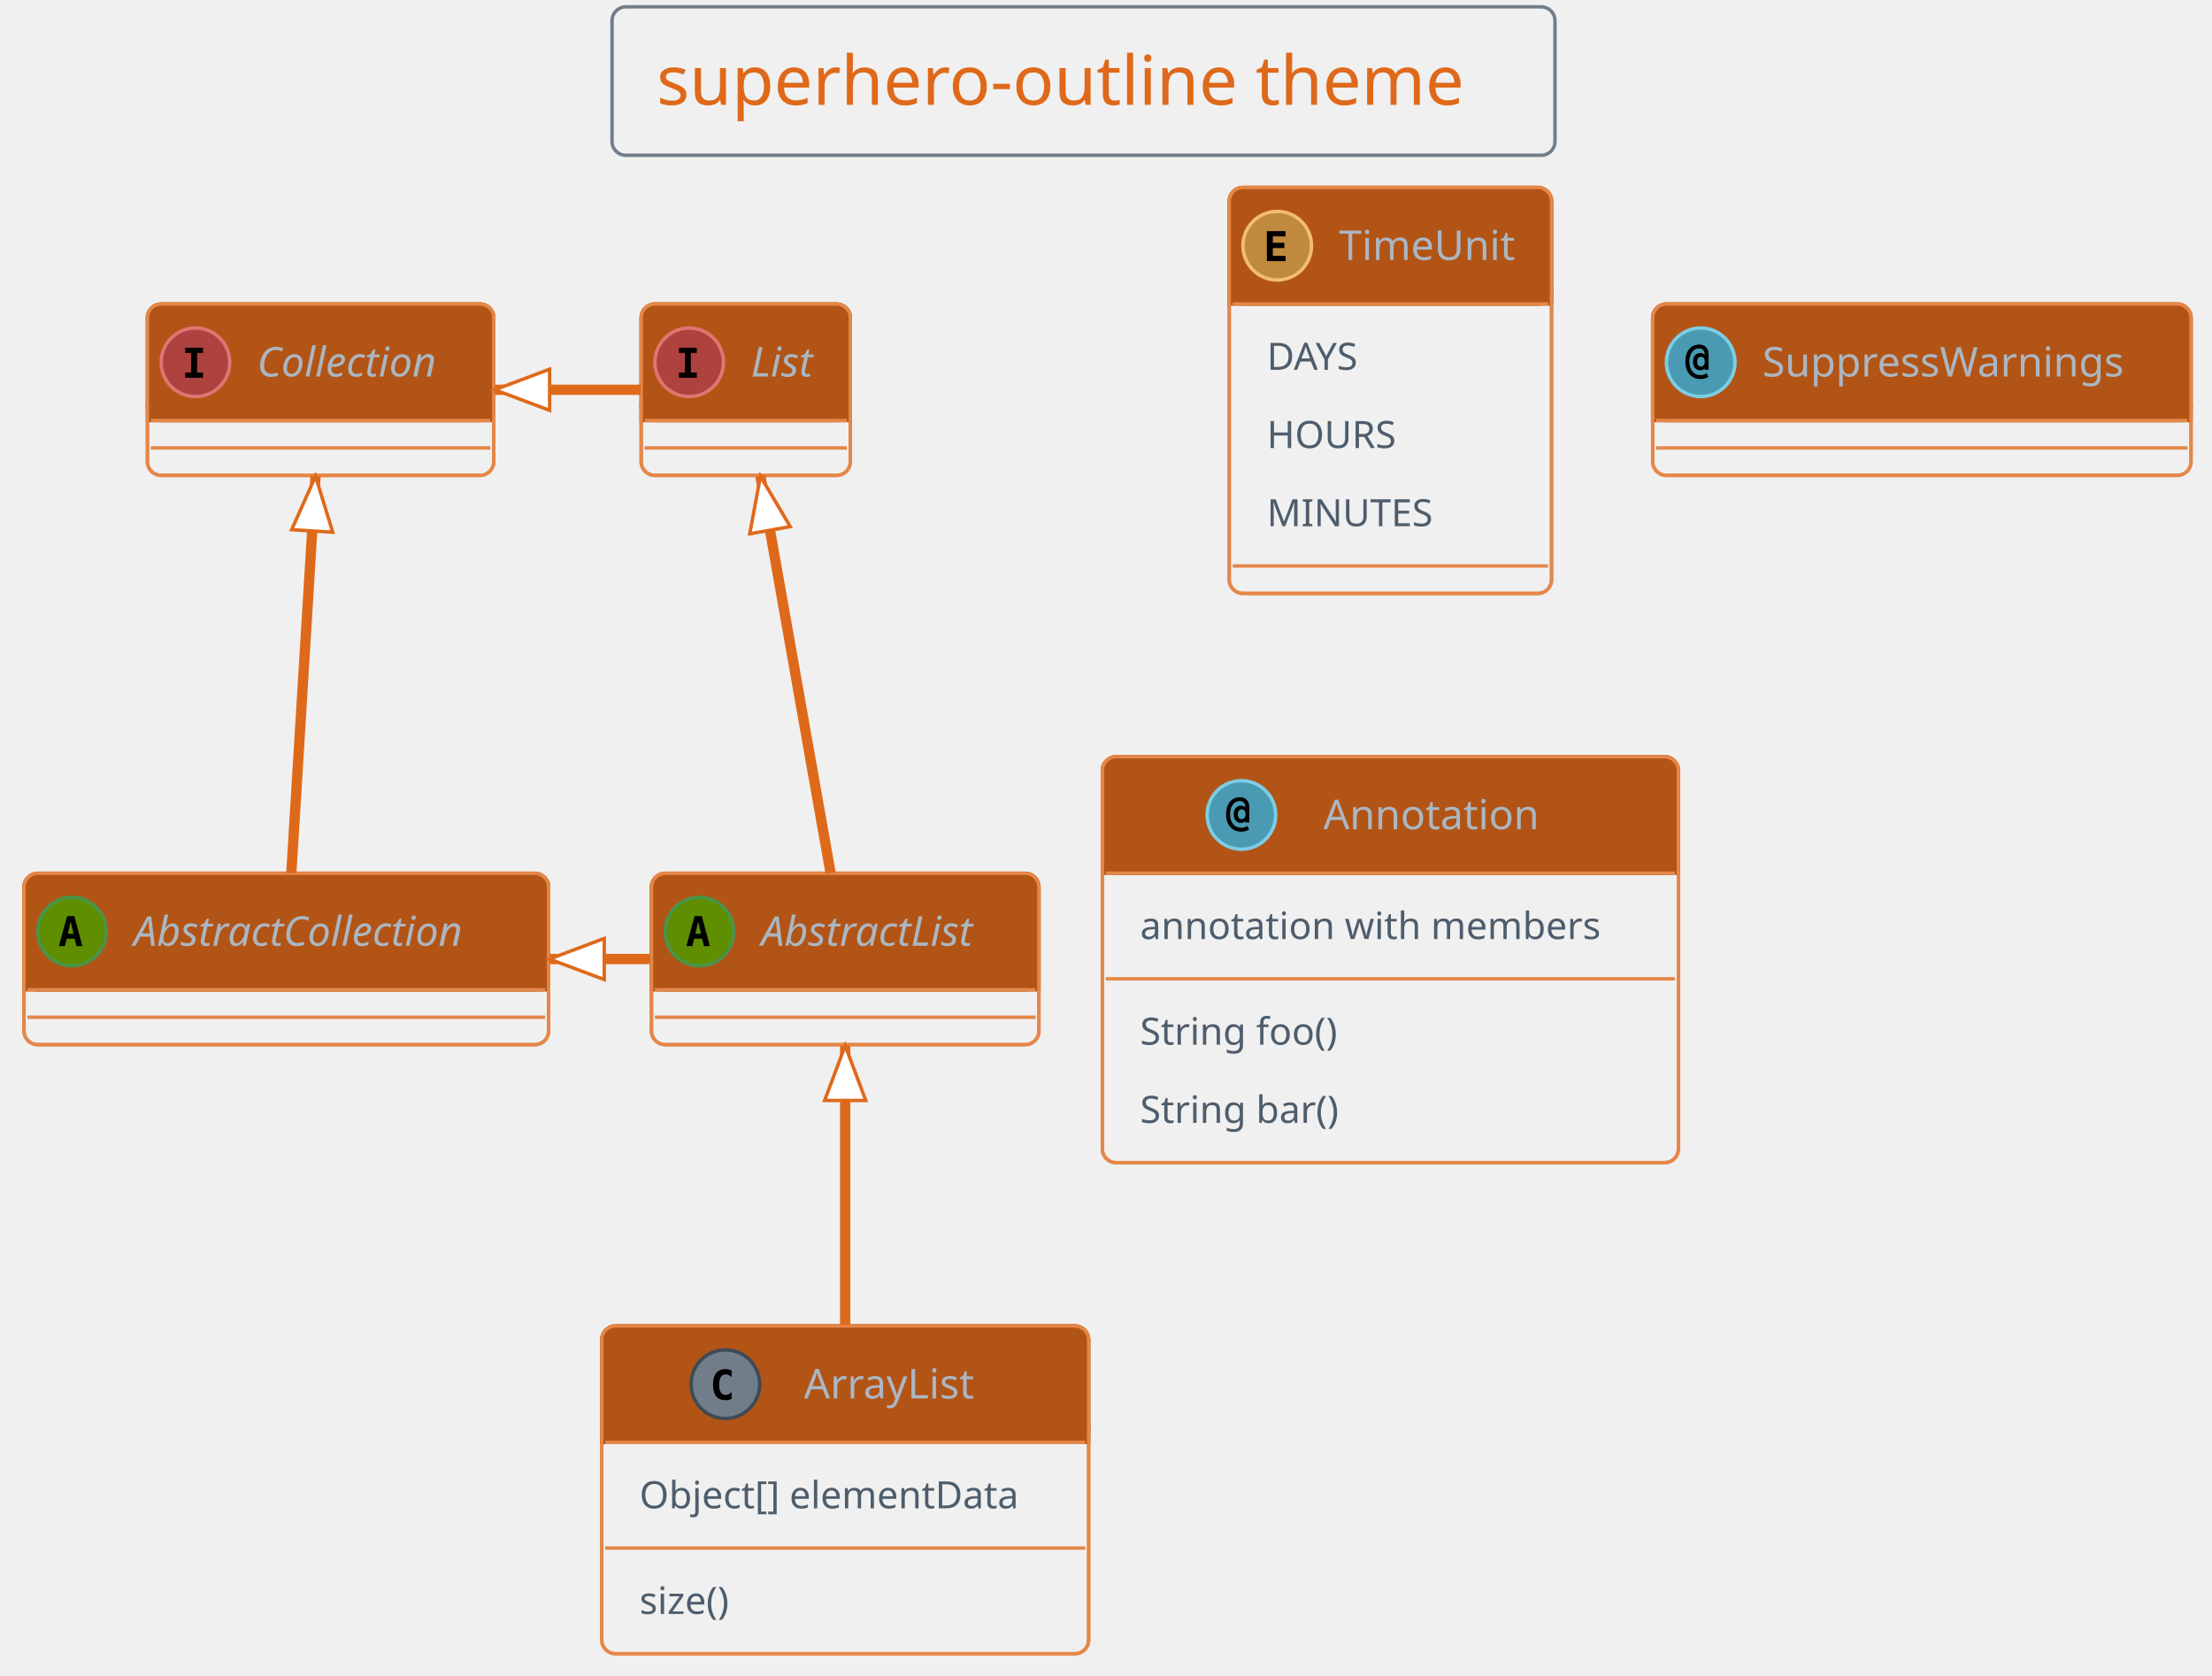
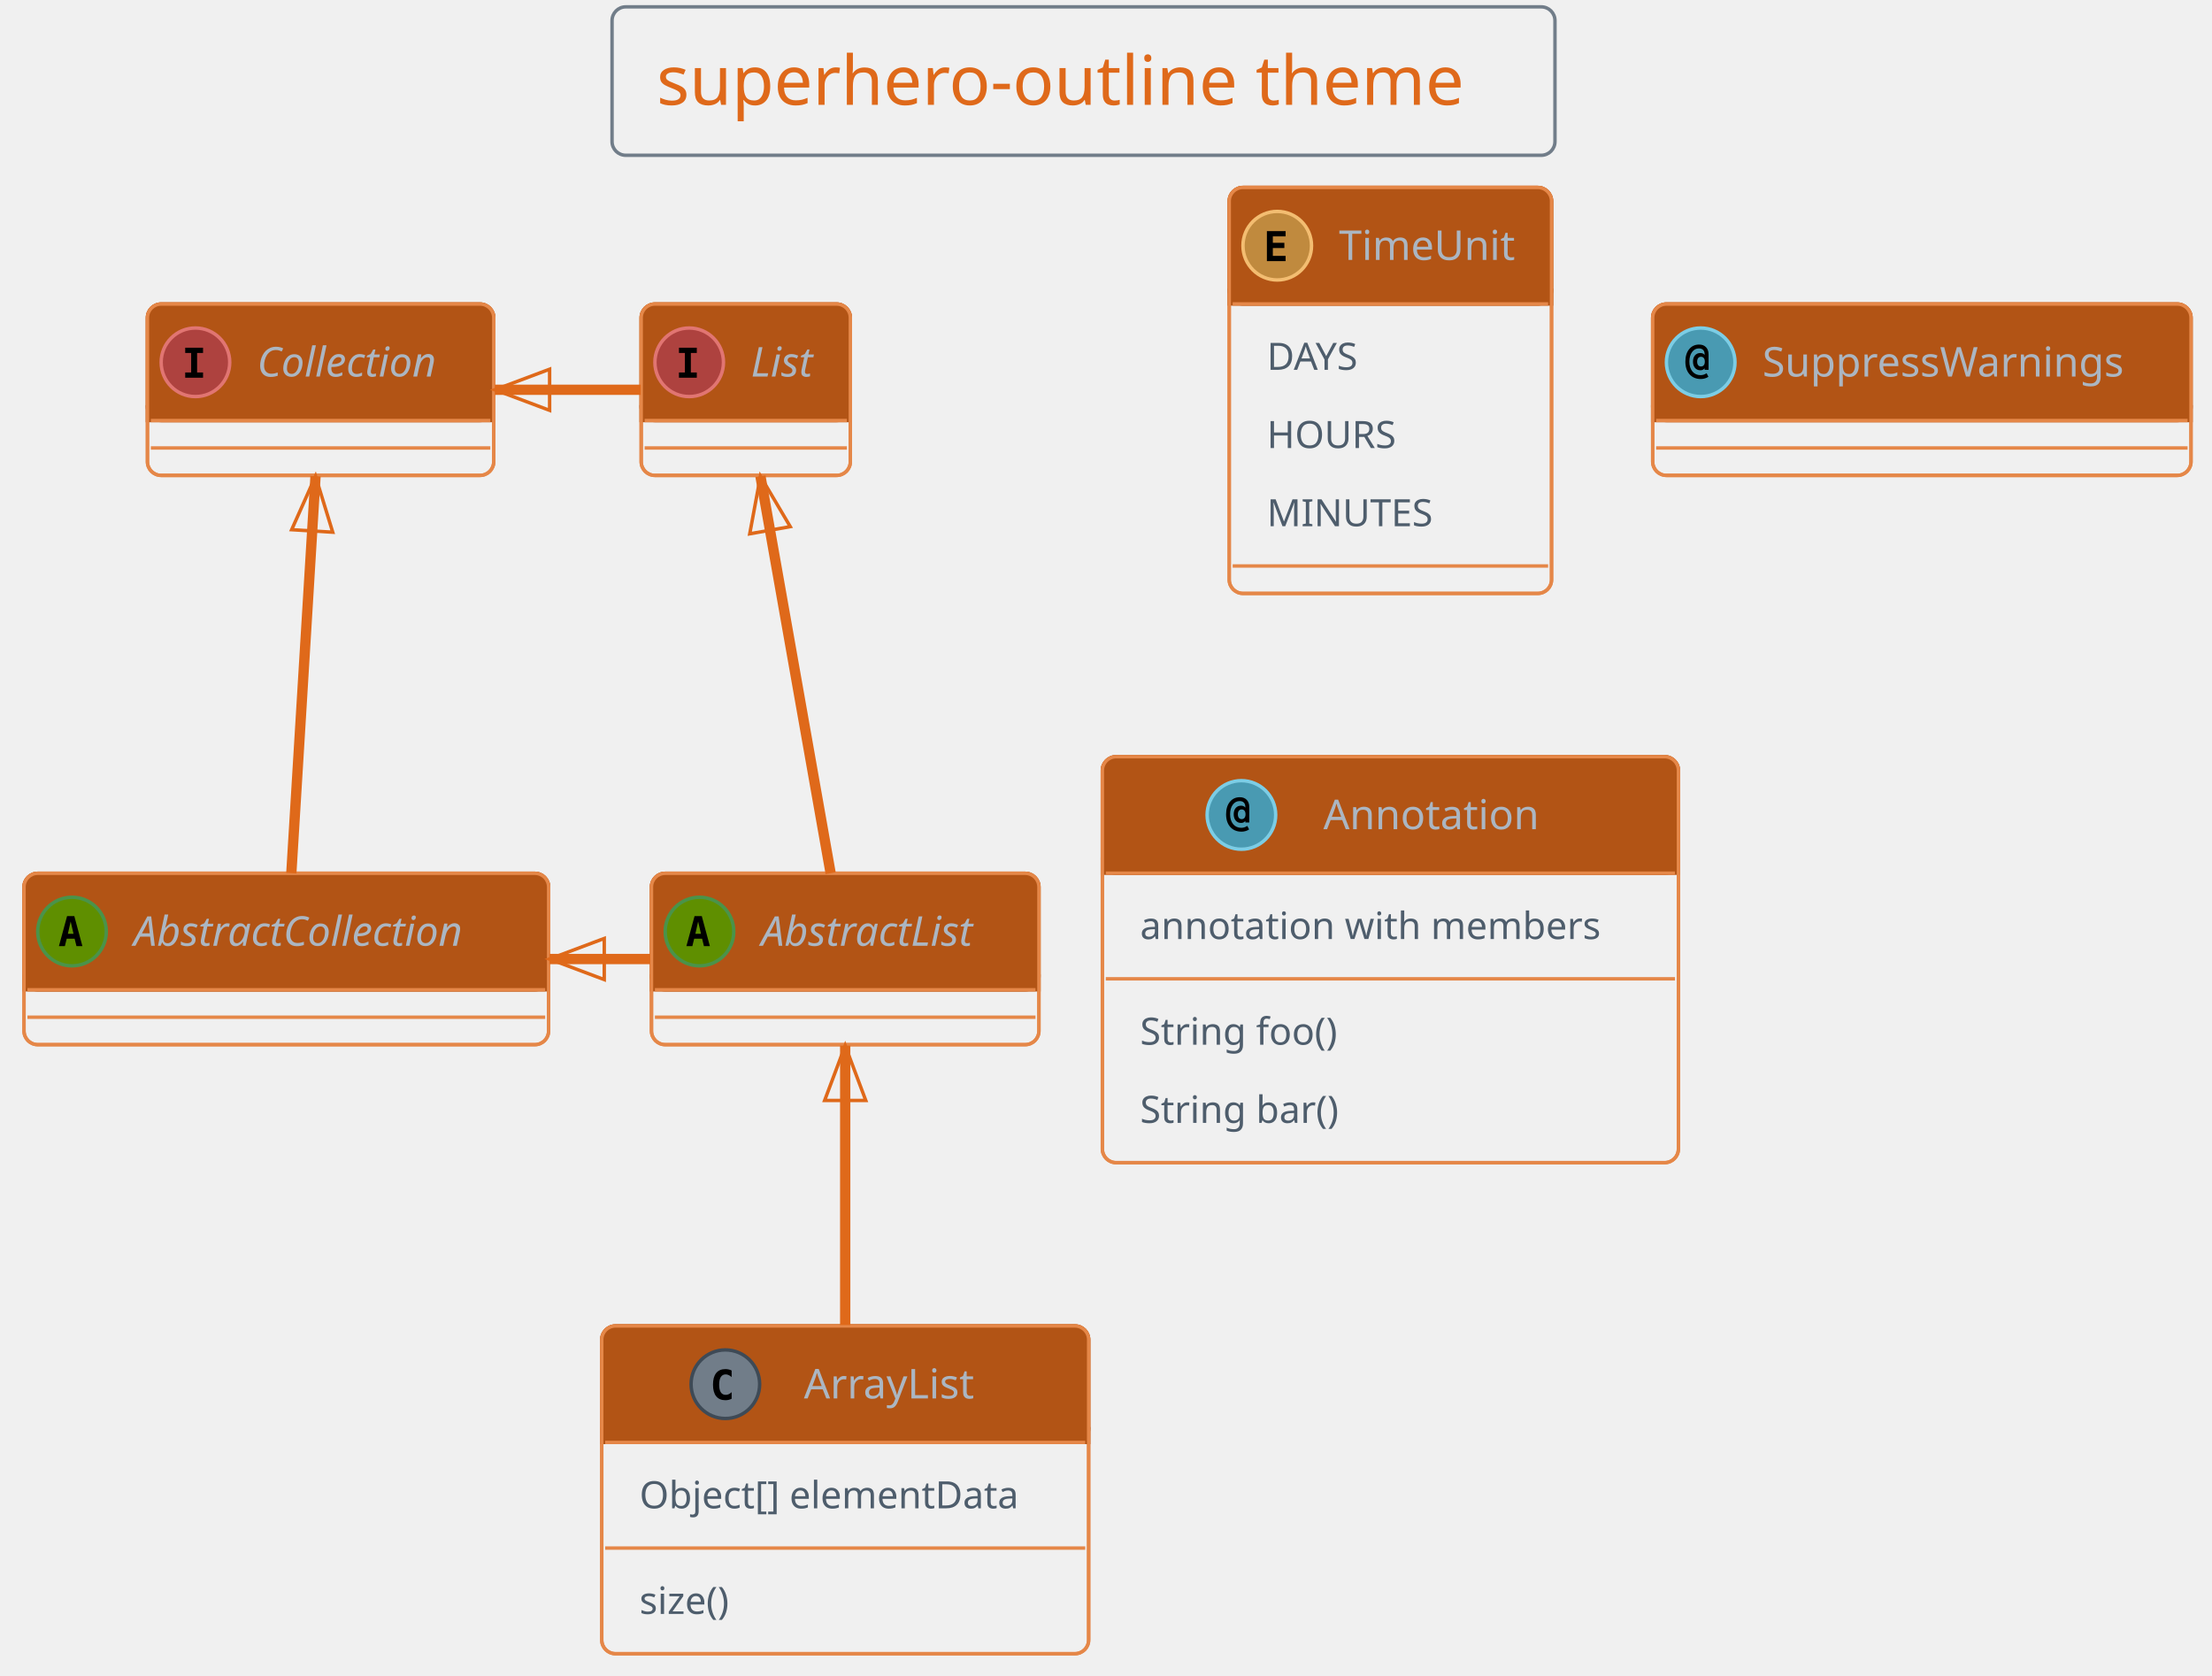
<svg xmlns="http://www.w3.org/2000/svg" contentScriptType="application/ecmascript" contentStyleType="text/css" height="509.375px" preserveAspectRatio="none" style="width:672px;height:509px;background:#00000000;" version="1.1" viewBox="0 0 672 509" width="672.917px" zoomAndPan="magnify">
  <defs />
  <g>
    <rect height="45.085" rx="4.167" ry="4.167" style="stroke:#717D89;stroke-width:1.042;fill:none;" width="286.458" x="185.938" y="2.083" />
    <text fill="#DF691A" font-family="Verdana" font-size="20.833" lengthAdjust="spacing" textLength="259.375" x="199.479" y="31.838">superhero-outline theme</text>
    <rect codeLine="7" height="52.051" id="AbstractList" rx="4.167" ry="4.167" style="stroke:#E58748;stroke-width:1.042;fill:none;" width="117.708" x="197.917" y="265.275" />
    <rect fill="#B25415" height="35.384" rx="4.167" ry="4.167" style="stroke:#B25415;stroke-width:1.042;" width="117.708" x="197.917" y="265.275" />
    <rect fill="#B25415" height="4.167" style="stroke:#B25415;stroke-width:1.042;" width="117.708" x="197.917" y="296.493" />
    <rect codeLine="7" fill="none" height="52.051" id="AbstractList" rx="4.167" ry="4.167" style="stroke:#E58748;stroke-width:1.042;" width="117.708" x="197.917" y="265.275" />
    <ellipse cx="212.5" cy="282.967" fill="#5F8F00" rx="10.417" ry="10.417" style="stroke:#4A934A;stroke-width:1.042;" />
    <path d="M212.093,279.923 L211.247,283.651 L212.956,283.651 L212.093,279.923 Z M211.003,278.28 L213.2,278.28 L215.658,287.394 L213.851,287.394 L213.298,285.148 L210.889,285.148 L210.335,287.394 L208.529,287.394 L211.003,278.28 Z " fill="#000000" />
    <text fill="#ABB6C2" font-family="Verdana" font-size="12.5" font-style="italic" lengthAdjust="spacing" textLength="76.042" x="231.25" y="287.295">AbstractList</text>
    <line style="stroke:#E58748;stroke-width:1.042;" x1="198.958" x2="314.583" y1="300.659" y2="300.659" />
    <line style="stroke:#E58748;stroke-width:1.042;" x1="198.958" x2="314.583" y1="308.993" y2="308.993" />
    <rect codeLine="8" height="52.051" id="AbstractCollection" rx="4.167" ry="4.167" style="stroke:#E58748;stroke-width:1.042;fill:none;" width="159.375" x="7.292" y="265.275" />
    <rect fill="#B25415" height="35.384" rx="4.167" ry="4.167" style="stroke:#B25415;stroke-width:1.042;" width="159.375" x="7.292" y="265.275" />
    <rect fill="#B25415" height="4.167" style="stroke:#B25415;stroke-width:1.042;" width="159.375" x="7.292" y="296.493" />
    <rect codeLine="8" fill="none" height="52.051" id="AbstractCollection" rx="4.167" ry="4.167" style="stroke:#E58748;stroke-width:1.042;" width="159.375" x="7.292" y="265.275" />
    <ellipse cx="21.875" cy="282.967" fill="#5F8F00" rx="10.417" ry="10.417" style="stroke:#4A934A;stroke-width:1.042;" />
    <path d="M21.468,279.923 L20.622,283.651 L22.331,283.651 L21.468,279.923 Z M20.378,278.28 L22.575,278.28 L25.033,287.394 L23.226,287.394 L22.672,285.148 L20.264,285.148 L19.71,287.394 L17.904,287.394 L20.378,278.28 Z " fill="#000000" />
    <text fill="#ABB6C2" font-family="Verdana" font-size="12.5" font-style="italic" lengthAdjust="spacing" textLength="117.708" x="40.625" y="287.295">AbstractCollection</text>
    <line style="stroke:#E58748;stroke-width:1.042;" x1="8.333" x2="165.625" y1="300.659" y2="300.659" />
    <line style="stroke:#E58748;stroke-width:1.042;" x1="8.333" x2="165.625" y1="308.993" y2="308.993" />
    <rect codeLine="9" height="52.051" id="List" rx="4.167" ry="4.167" style="stroke:#E58748;stroke-width:1.042;fill:none;" width="63.542" x="194.792" y="92.358" />
    <rect fill="#B25415" height="35.384" rx="4.167" ry="4.167" style="stroke:#B25415;stroke-width:1.042;" width="63.542" x="194.792" y="92.358" />
    <rect fill="#B25415" height="4.167" style="stroke:#B25415;stroke-width:1.042;" width="63.542" x="194.792" y="123.576" />
    <rect codeLine="9" fill="none" height="52.051" id="List" rx="4.167" ry="4.167" style="stroke:#E58748;stroke-width:1.042;" width="63.542" x="194.792" y="92.358" />
    <ellipse cx="209.375" cy="110.05" fill="#AE423F" rx="10.417" ry="10.417" style="stroke:#E17572;stroke-width:1.042;" />
    <path d="M206.266,107.218 L206.266,105.623 L211.686,105.623 L211.686,107.218 L209.88,107.218 L209.88,113.143 L211.686,113.143 L211.686,114.738 L206.266,114.738 L206.266,113.143 L208.073,113.143 L208.073,107.218 L206.266,107.218 Z " fill="#000000" />
    <text fill="#ABB6C2" font-family="Verdana" font-size="12.5" font-style="italic" lengthAdjust="spacing" textLength="21.875" x="228.125" y="114.378">List</text>
    <line style="stroke:#E58748;stroke-width:1.042;" x1="195.833" x2="257.292" y1="127.743" y2="127.743" />
    <line style="stroke:#E58748;stroke-width:1.042;" x1="195.833" x2="257.292" y1="136.076" y2="136.076" />
    <rect codeLine="10" height="52.051" id="Collection" rx="4.167" ry="4.167" style="stroke:#E58748;stroke-width:1.042;fill:none;" width="105.208" x="44.792" y="92.358" />
    <rect fill="#B25415" height="35.384" rx="4.167" ry="4.167" style="stroke:#B25415;stroke-width:1.042;" width="105.208" x="44.792" y="92.358" />
    <rect fill="#B25415" height="4.167" style="stroke:#B25415;stroke-width:1.042;" width="105.208" x="44.792" y="123.576" />
    <rect codeLine="10" fill="none" height="52.051" id="Collection" rx="4.167" ry="4.167" style="stroke:#E58748;stroke-width:1.042;" width="105.208" x="44.792" y="92.358" />
    <ellipse cx="59.375" cy="110.05" fill="#AE423F" rx="10.417" ry="10.417" style="stroke:#E17572;stroke-width:1.042;" />
    <path d="M56.266,107.218 L56.266,105.623 L61.686,105.623 L61.686,107.218 L59.88,107.218 L59.88,113.143 L61.686,113.143 L61.686,114.738 L56.266,114.738 L56.266,113.143 L58.073,113.143 L58.073,107.218 L56.266,107.218 Z " fill="#000000" />
    <text fill="#ABB6C2" font-family="Verdana" font-size="12.5" font-style="italic" lengthAdjust="spacing" textLength="63.542" x="78.125" y="114.378">Collection</text>
    <line style="stroke:#E58748;stroke-width:1.042;" x1="45.833" x2="148.958" y1="127.743" y2="127.743" />
    <line style="stroke:#E58748;stroke-width:1.042;" x1="45.833" x2="148.958" y1="136.076" y2="136.076" />
    <rect codeLine="19" height="99.561" id="ArrayList" rx="4.167" ry="4.167" style="stroke:#E58748;stroke-width:1.042;fill:none;" width="147.917" x="182.812" y="402.775" />
    <rect fill="#B25415" height="35.384" rx="4.167" ry="4.167" style="stroke:#B25415;stroke-width:1.042;" width="147.917" x="182.812" y="402.775" />
    <rect fill="#B25415" height="4.167" style="stroke:#B25415;stroke-width:1.042;" width="147.917" x="182.812" y="433.993" />
    <rect codeLine="19" fill="none" height="99.561" id="ArrayList" rx="4.167" ry="4.167" style="stroke:#E58748;stroke-width:1.042;" width="147.917" x="182.812" y="402.775" />
    <ellipse cx="220.365" cy="420.467" fill="#717D89" rx="10.417" ry="10.417" style="stroke:#3E4A56;stroke-width:1.042;" />
    <path d="M222.269,424.894 Q221.846,425.106 221.374,425.22 Q220.902,425.334 220.397,425.334 Q218.542,425.334 217.565,424.129 Q216.605,422.909 216.605,420.614 Q216.605,418.302 217.565,417.098 Q218.542,415.877 220.397,415.877 Q220.902,415.877 221.374,415.991 Q221.862,416.089 222.269,416.317 L222.269,418.319 Q221.813,417.896 221.374,417.7 Q220.934,417.489 220.478,417.489 Q219.486,417.489 218.981,418.286 Q218.477,419.067 218.477,420.614 Q218.477,422.144 218.981,422.925 Q219.486,423.706 220.478,423.706 Q220.934,423.706 221.374,423.511 Q221.813,423.315 222.269,422.892 L222.269,424.894 Z " fill="#000000" />
    <text fill="#ABB6C2" font-family="Verdana" font-size="12.5" lengthAdjust="spacing" textLength="55.208" x="244.219" y="424.795">ArrayList</text>
    <line style="stroke:#E58748;stroke-width:1.042;" x1="183.854" x2="329.688" y1="438.159" y2="438.159" />
    <text fill="#4E5D6C" font-family="Verdana" font-size="11.458" lengthAdjust="spacing" textLength="125" x="194.271" y="458.17">Object[] elementData</text>
    <line style="stroke:#E58748;stroke-width:1.042;" x1="183.854" x2="329.688" y1="470.247" y2="470.247" />
    <text fill="#4E5D6C" font-family="Verdana" font-size="11.458" lengthAdjust="spacing" textLength="31.25" x="194.271" y="490.258">size()</text>
    <rect codeLine="24" height="123.315" id="TimeUnit" rx="4.167" ry="4.167" style="stroke:#E58748;stroke-width:1.042;fill:none;" width="97.917" x="373.438" y="56.942" />
    <rect fill="#B25415" height="35.384" rx="4.167" ry="4.167" style="stroke:#B25415;stroke-width:1.042;" width="97.917" x="373.438" y="56.942" />
    <rect fill="#B25415" height="4.167" style="stroke:#B25415;stroke-width:1.042;" width="97.917" x="373.438" y="88.159" />
    <rect codeLine="24" fill="none" height="123.315" id="TimeUnit" rx="4.167" ry="4.167" style="stroke:#E58748;stroke-width:1.042;" width="97.917" x="373.438" y="56.942" />
    <ellipse cx="388.021" cy="74.634" fill="#C08A3E" rx="10.417" ry="10.417" style="stroke:#F3BD71;stroke-width:1.042;" />
    <path d="M390.56,79.321 L384.88,79.321 L384.88,70.207 L390.56,70.207 L390.56,71.802 L386.686,71.802 L386.686,73.755 L390.185,73.755 L390.185,75.35 L386.686,75.35 L386.686,77.726 L390.56,77.726 L390.56,79.321 Z " fill="#000000" />
    <text fill="#ABB6C2" font-family="Verdana" font-size="12.5" lengthAdjust="spacing" textLength="56.25" x="406.771" y="78.961">TimeUnit</text>
    <line style="stroke:#E58748;stroke-width:1.042;" x1="374.479" x2="470.312" y1="92.326" y2="92.326" />
    <text fill="#4E5D6C" font-family="Verdana" font-size="11.458" lengthAdjust="spacing" textLength="31.25" x="384.896" y="112.337">DAYS</text>
    <text fill="#4E5D6C" font-family="Verdana" font-size="11.458" lengthAdjust="spacing" textLength="41.667" x="384.896" y="136.092">HOURS</text>
    <text fill="#4E5D6C" font-family="Verdana" font-size="11.458" lengthAdjust="spacing" textLength="52.083" x="384.896" y="159.846">MINUTES</text>
    <line style="stroke:#E58748;stroke-width:1.042;" x1="374.479" x2="470.312" y1="171.924" y2="171.924" />
    <rect codeLine="30" height="52.051" id="SuppressWarnings" rx="4.167" ry="4.167" style="stroke:#E58748;stroke-width:1.042;fill:none;" width="163.542" x="502.083" y="92.358" />
    <rect fill="#B25415" height="35.384" rx="4.167" ry="4.167" style="stroke:#B25415;stroke-width:1.042;" width="163.542" x="502.083" y="92.358" />
    <rect fill="#B25415" height="4.167" style="stroke:#B25415;stroke-width:1.042;" width="163.542" x="502.083" y="123.576" />
    <rect codeLine="30" fill="none" height="52.051" id="SuppressWarnings" rx="4.167" ry="4.167" style="stroke:#E58748;stroke-width:1.042;" width="163.542" x="502.083" y="92.358" />
    <ellipse cx="516.667" cy="110.05" fill="#499AB2" rx="10.417" ry="10.417" style="stroke:#7CCDE5;stroke-width:1.042;" />
    <path d="M517.92,109.855 Q517.92,109.155 517.611,108.765 Q517.301,108.374 516.748,108.374 Q516.211,108.374 515.902,108.765 Q515.592,109.155 515.592,109.855 Q515.592,110.539 515.902,110.929 Q516.211,111.32 516.748,111.32 Q517.301,111.32 517.611,110.929 Q517.92,110.539 517.92,109.855 Z M519.059,112.345 L517.855,112.345 L517.855,111.857 Q517.627,112.166 517.301,112.329 Q516.992,112.476 516.553,112.476 Q515.56,112.476 514.941,111.759 Q514.323,111.027 514.323,109.855 Q514.323,108.667 514.925,107.951 Q515.544,107.235 516.553,107.235 Q516.992,107.235 517.318,107.381 Q517.643,107.528 517.855,107.821 L517.855,107.576 Q517.855,106.746 517.399,106.291 Q516.943,105.835 516.113,105.835 Q514.844,105.835 514.03,106.958 Q513.232,108.065 513.232,109.855 Q513.232,111.727 514.16,112.85 Q515.088,113.957 516.634,113.957 Q517.122,113.957 517.578,113.81 Q518.034,113.664 518.457,113.371 L519.01,114.445 Q518.522,114.787 517.936,114.95 Q517.35,115.129 516.699,115.129 Q514.551,115.129 513.281,113.696 Q512.012,112.28 512.012,109.855 Q512.012,107.495 513.151,106.079 Q514.307,104.663 516.178,104.663 Q517.513,104.663 518.278,105.461 Q519.059,106.258 519.059,107.658 L519.059,112.345 Z " fill="#000000" />
    <text fill="#ABB6C2" font-family="Verdana" font-size="12.5" lengthAdjust="spacing" textLength="121.875" x="535.417" y="114.378">SuppressWarnings</text>
    <line style="stroke:#E58748;stroke-width:1.042;" x1="503.125" x2="664.583" y1="127.743" y2="127.743" />
    <line style="stroke:#E58748;stroke-width:1.042;" x1="503.125" x2="664.583" y1="136.076" y2="136.076" />
    <rect codeLine="32" height="123.315" id="Annotation" rx="4.167" ry="4.167" style="stroke:#E58748;stroke-width:1.042;fill:none;" width="175" x="334.896" y="229.858" />
    <rect fill="#B25415" height="35.384" rx="4.167" ry="4.167" style="stroke:#B25415;stroke-width:1.042;" width="175" x="334.896" y="229.858" />
    <rect fill="#B25415" height="4.167" style="stroke:#B25415;stroke-width:1.042;" width="175" x="334.896" y="261.076" />
    <rect codeLine="32" fill="none" height="123.315" id="Annotation" rx="4.167" ry="4.167" style="stroke:#E58748;stroke-width:1.042;" width="175" x="334.896" y="229.858" />
    <ellipse cx="377.135" cy="247.55" fill="#499AB2" rx="10.417" ry="10.417" style="stroke:#7CCDE5;stroke-width:1.042;" />
    <path d="M378.389,247.355 Q378.389,246.655 378.079,246.265 Q377.77,245.874 377.217,245.874 Q376.68,245.874 376.37,246.265 Q376.061,246.655 376.061,247.355 Q376.061,248.039 376.37,248.429 Q376.68,248.82 377.217,248.82 Q377.77,248.82 378.079,248.429 Q378.389,248.039 378.389,247.355 Z M379.528,249.845 L378.324,249.845 L378.324,249.357 Q378.096,249.666 377.77,249.829 Q377.461,249.976 377.022,249.976 Q376.029,249.976 375.41,249.259 Q374.792,248.527 374.792,247.355 Q374.792,246.167 375.394,245.451 Q376.012,244.735 377.022,244.735 Q377.461,244.735 377.786,244.881 Q378.112,245.028 378.324,245.321 L378.324,245.077 Q378.324,244.246 377.868,243.791 Q377.412,243.335 376.582,243.335 Q375.312,243.335 374.499,244.458 Q373.701,245.565 373.701,247.355 Q373.701,249.227 374.629,250.35 Q375.557,251.457 377.103,251.457 Q377.591,251.457 378.047,251.31 Q378.503,251.164 378.926,250.871 L379.479,251.945 Q378.991,252.287 378.405,252.45 Q377.819,252.629 377.168,252.629 Q375.019,252.629 373.75,251.196 Q372.481,249.78 372.481,247.355 Q372.481,244.995 373.62,243.579 Q374.775,242.163 376.647,242.163 Q377.982,242.163 378.747,242.961 Q379.528,243.758 379.528,245.158 L379.528,249.845 Z " fill="#000000" />
    <text fill="#ABB6C2" font-family="Verdana" font-size="12.5" lengthAdjust="spacing" textLength="71.875" x="402.031" y="251.878">Annotation</text>
    <line style="stroke:#E58748;stroke-width:1.042;" x1="335.938" x2="508.854" y1="265.243" y2="265.243" />
    <text fill="#4E5D6C" font-family="Verdana" font-size="11.458" lengthAdjust="spacing" textLength="152.083" x="346.354" y="285.253">annotation with members</text>
    <line style="stroke:#E58748;stroke-width:1.042;" x1="335.938" x2="508.854" y1="297.331" y2="297.331" />
    <text fill="#4E5D6C" font-family="Verdana" font-size="11.458" lengthAdjust="spacing" textLength="66.667" x="346.354" y="317.342">String foo()</text>
    <text fill="#4E5D6C" font-family="Verdana" font-size="11.458" lengthAdjust="spacing" textLength="67.708" x="346.354" y="341.096">String bar()</text>
    <path d="M231.02,144.649 C236.748,177.04 246.632,232.936 252.344,265.243 " fill="none" style="stroke:#DF691A;stroke-width:3.125;" />
-     <polygon fill="#FFFFFF" points="231.02,144.649,227.768,162.149,240.077,159.972,231.02,144.649" style="stroke:#DF691A;stroke-width:1.042;" />
+     <polygon points="231.02,144.649,227.768,162.149,240.077,159.972,231.02,144.649" style="stroke:#DF691A;stroke-width:1.042;fill:none;" />
    <path d="M95.859,144.649 C93.884,177.04 90.475,232.936 88.505,265.243 " fill="none" style="stroke:#DF691A;stroke-width:3.125;" />
-     <polygon fill="#FFFFFF" points="95.859,144.649,88.606,160.904,101.083,161.665,95.859,144.649" style="stroke:#DF691A;stroke-width:1.042;" />
+     <polygon points="95.859,144.649,88.606,160.904,101.083,161.665,95.859,144.649" style="stroke:#DF691A;stroke-width:1.042;fill:none;" />
    <path d="M150.305,118.4 C165.354,118.4 181.278,118.4 194.66,118.4 " fill="none" style="stroke:#DF691A;stroke-width:3.125;" />
-     <polygon fill="#FFFFFF" points="150.305,118.4,166.972,124.65,166.972,112.15,150.305,118.4" style="stroke:#DF691A;stroke-width:1.042;" />
+     <polygon points="150.305,118.4,166.972,124.65,166.972,112.15,150.305,118.4" style="stroke:#DF691A;stroke-width:1.042;fill:none;" />
    <path d="M166.903,291.317 C177.225,291.317 187.645,291.317 197.55,291.317 " fill="none" style="stroke:#DF691A;stroke-width:3.125;" />
-     <polygon fill="#FFFFFF" points="166.903,291.317,183.57,297.567,183.57,285.067,166.903,291.317" style="stroke:#DF691A;stroke-width:1.042;" />
+     <polygon points="166.903,291.317,183.57,297.567,183.57,285.067,166.903,291.317" style="stroke:#DF691A;stroke-width:1.042;fill:none;" />
    <path d="M256.771,317.612 C256.771,340.345 256.771,374.399 256.771,402.504 " fill="none" style="stroke:#DF691A;stroke-width:3.125;" />
-     <polygon fill="#FFFFFF" points="256.771,317.612,250.521,334.279,263.021,334.279,256.771,317.612" style="stroke:#DF691A;stroke-width:1.042;" />
+     <polygon points="256.771,317.612,250.521,334.279,263.021,334.279,256.771,317.612" style="stroke:#DF691A;stroke-width:1.042;fill:none;" />
  </g>
</svg>
